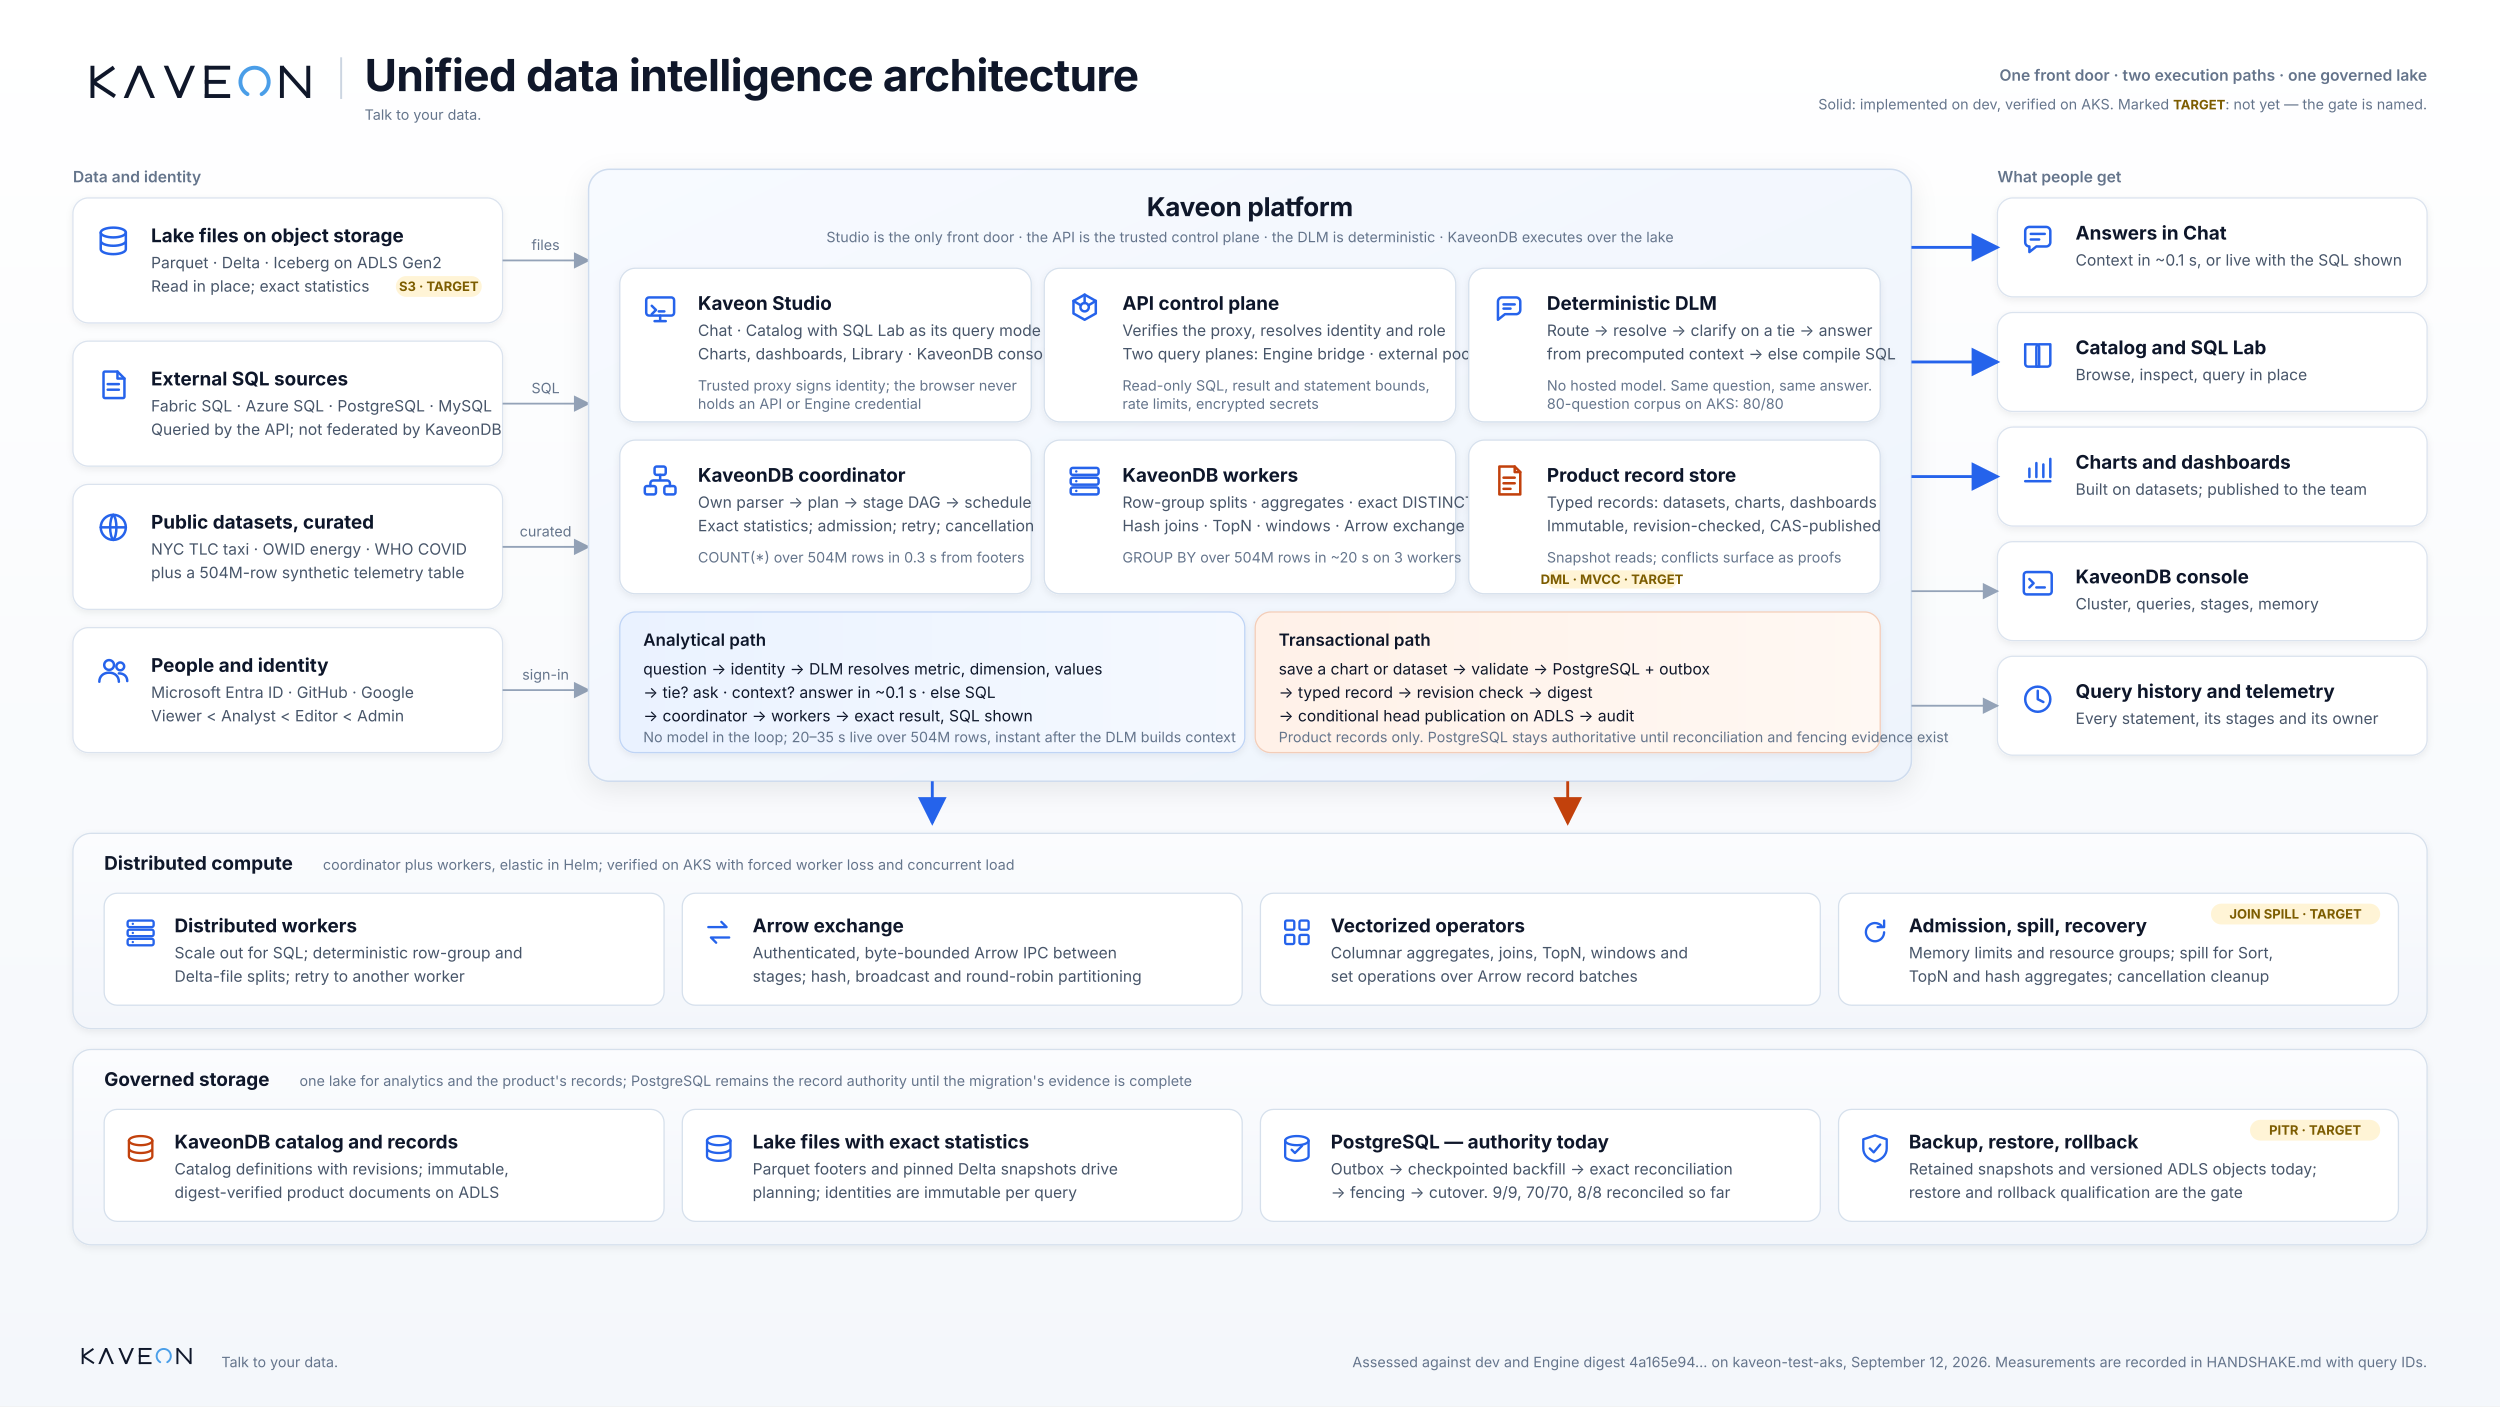
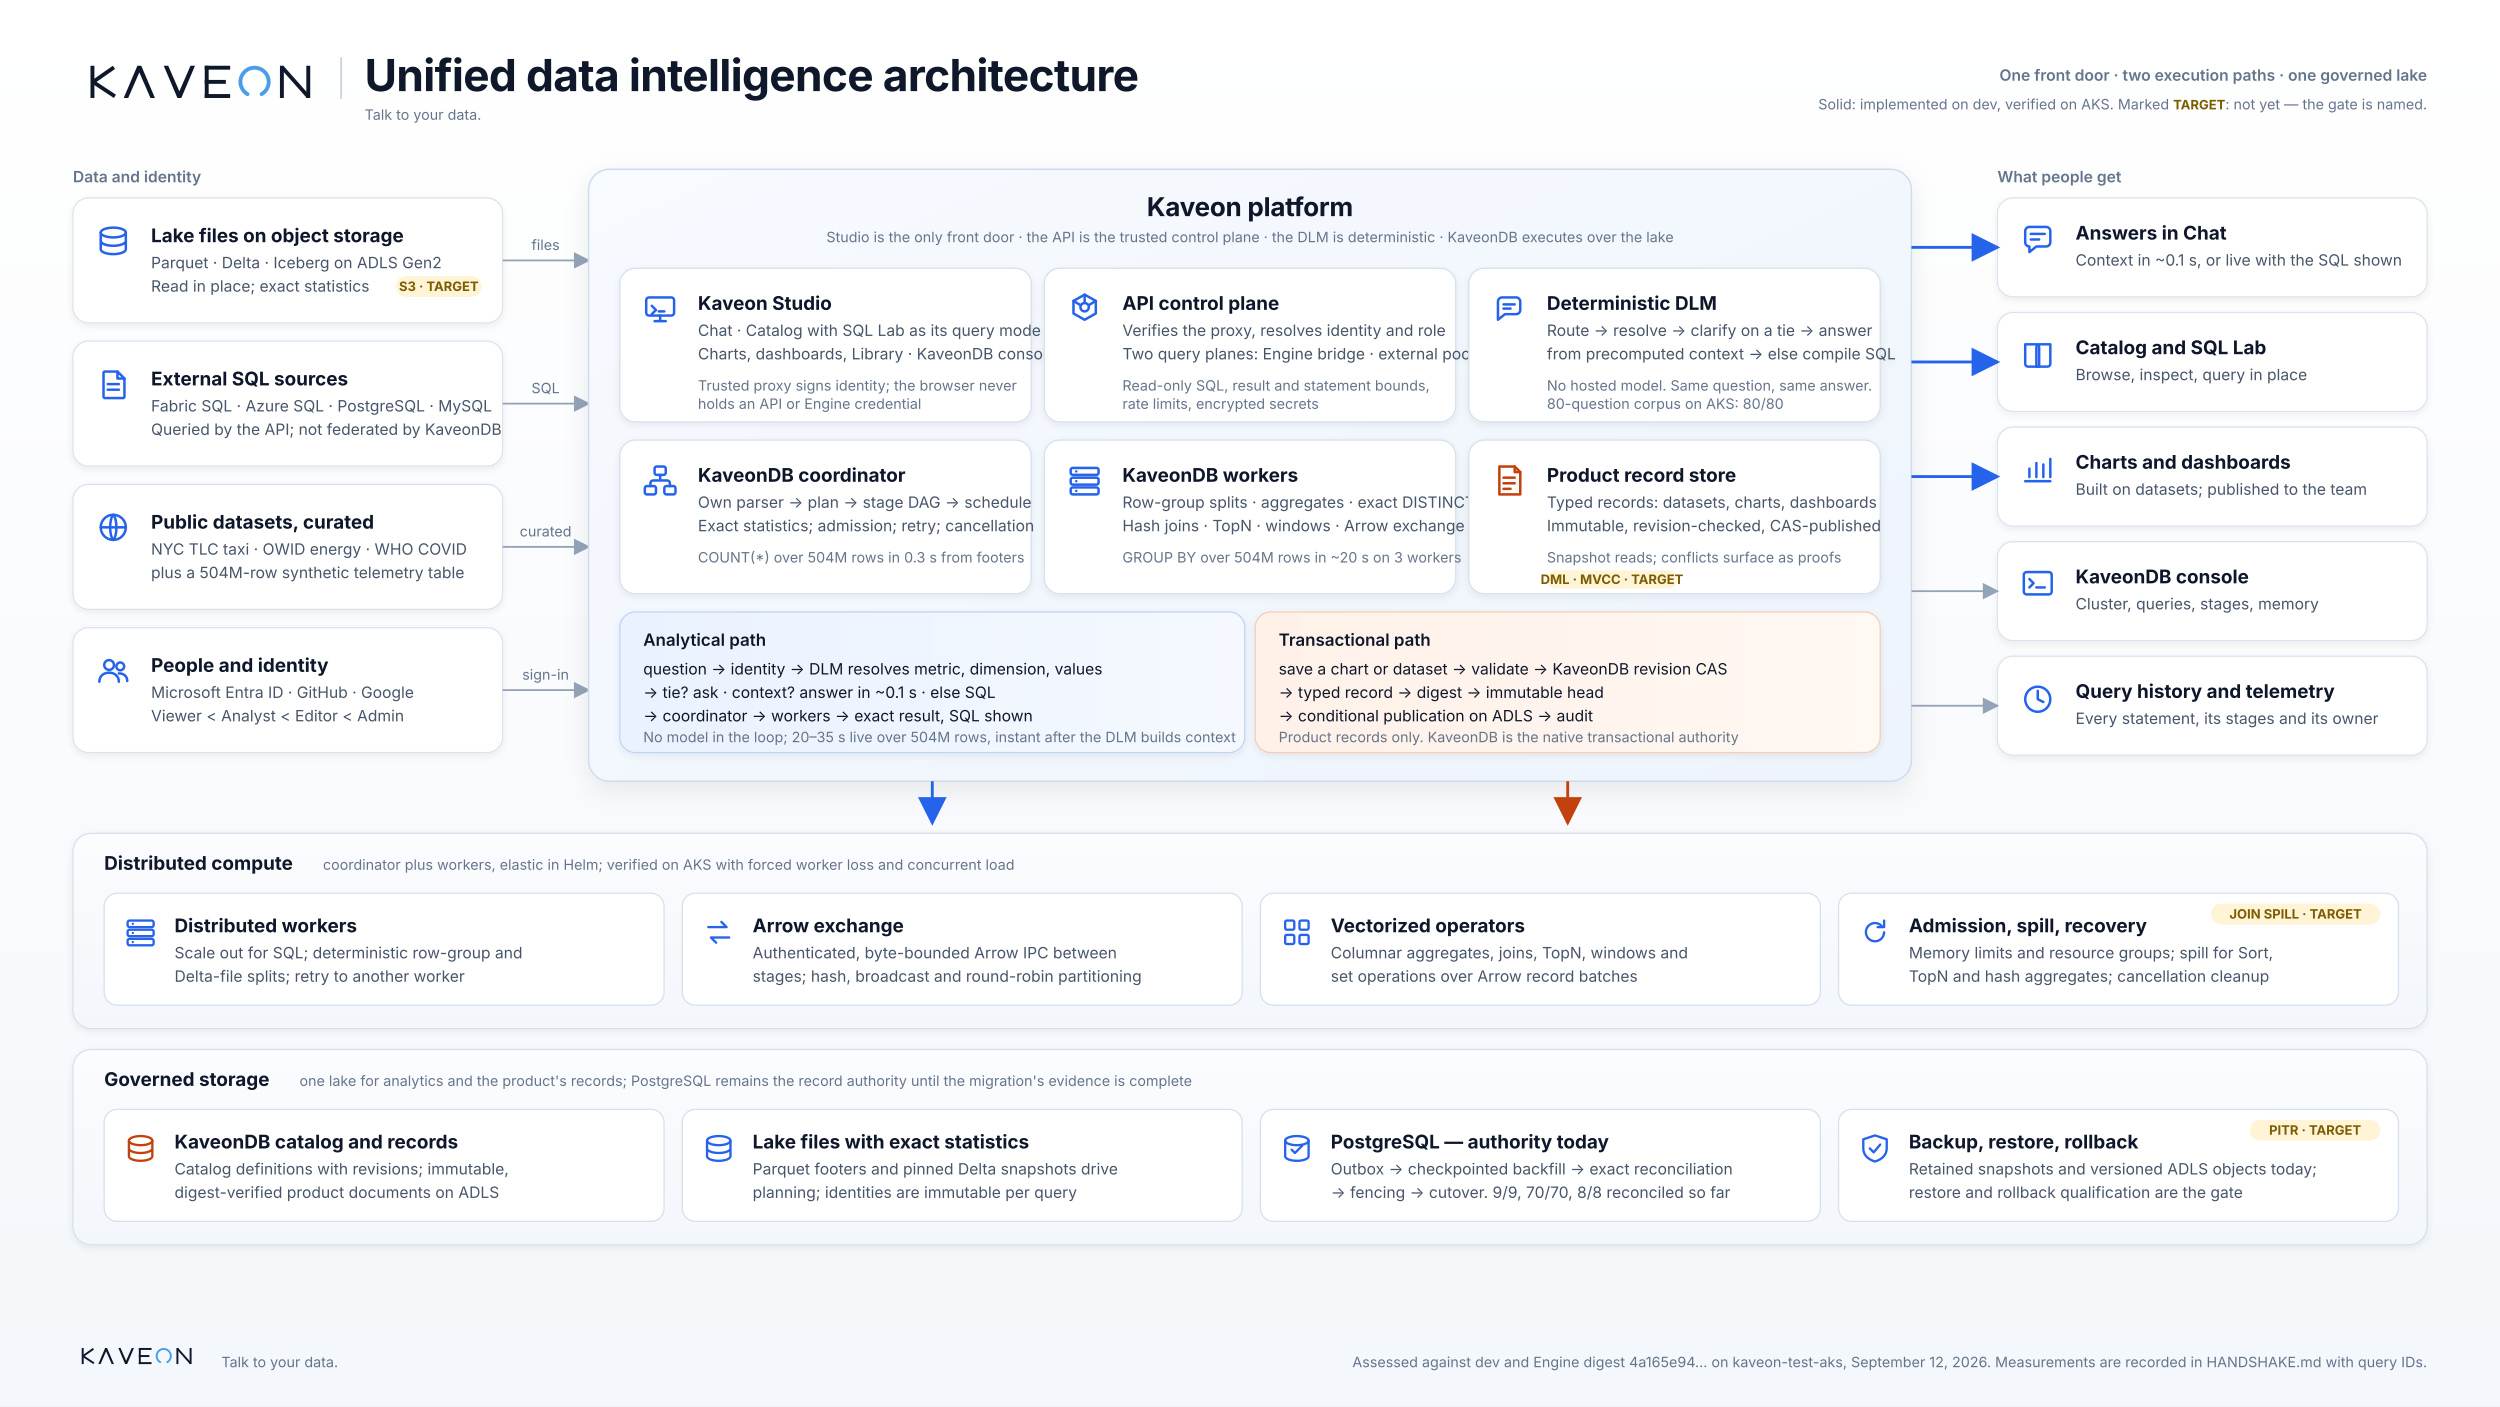
<svg xmlns="http://www.w3.org/2000/svg" width="1920" height="1080" viewBox="0 0 1920 1080" role="img" aria-labelledby="ua-title ua-desc">
  <defs>
    <style>
      text { font-family: Inter, -apple-system, "Segoe UI", Roboto, sans-serif; fill: #0f172a; }
      .h0 { font-size: 34px; font-weight: 700; letter-spacing: -0.015em; }
      .h1 { font-size: 20px; font-weight: 700; letter-spacing: -0.01em; }
      .h2 { font-size: 14.5px; font-weight: 650; }
      .b  { font-size: 12px; fill: #475569; }
      .s  { font-size: 11px; fill: #64748b; }
      .k  { font-size: 12px; font-weight: 600; fill: #64748b; }
      .path { font-size: 13px; font-weight: 600; }
      .pathb { font-size: 12px; }
      .pill { font-size: 10px; font-weight: 700; fill: #7c5c00; }
      .card { fill: #ffffff; stroke: #dbe3ee; stroke-width: 1; }
      .tile { fill: #ffffff; stroke: #d6e0ec; stroke-width: 1; }
      .glyph { fill: none; stroke: #2563eb; stroke-width: 1.8; stroke-linecap: round; stroke-linejoin: round; }
      .glyph-o { fill: none; stroke: #c2410c; stroke-width: 1.8; stroke-linecap: round; stroke-linejoin: round; }
      .link { fill: none; stroke: #94a3b8; stroke-width: 1.4; }
      .flow-a { fill: none; stroke: #2563eb; stroke-width: 2.2; }
      .flow-t { fill: none; stroke: #c2410c; stroke-width: 2.2; }
    </style>
    <linearGradient id="ground" x1="0" y1="0" x2="0" y2="1">
      <stop offset="0" stop-color="#ffffff" />
      <stop offset="1" stop-color="#f4f7fb" />
    </linearGradient>
    <linearGradient id="platform" x1="0" y1="0" x2="1" y2="1">
      <stop offset="0" stop-color="#f7faff" />
      <stop offset="1" stop-color="#eef4fc" />
    </linearGradient>
    <linearGradient id="band" x1="0" y1="0" x2="0" y2="1">
      <stop offset="0" stop-color="#fbfcfe" />
      <stop offset="1" stop-color="#f3f6fb" />
    </linearGradient>
    <linearGradient id="pill-a" x1="0" y1="0" x2="1" y2="0">
      <stop offset="0" stop-color="#eaf2ff" />
      <stop offset="1" stop-color="#f5f9ff" />
    </linearGradient>
    <linearGradient id="pill-t" x1="0" y1="0" x2="1" y2="0">
      <stop offset="0" stop-color="#fff1e8" />
      <stop offset="1" stop-color="#fff8f3" />
    </linearGradient>
    <filter id="shadow" x="-5%" y="-5%" width="110%" height="120%">
      <feDropShadow dx="0" dy="2" stdDeviation="3" flood-color="#0f172a" flood-opacity="0.07" />
    </filter>
    <filter id="shadow-lg" x="-5%" y="-5%" width="110%" height="120%">
      <feDropShadow dx="0" dy="6" stdDeviation="10" flood-color="#0f172a" flood-opacity="0.08" />
    </filter>
    <marker id="ma" markerWidth="10" markerHeight="10" refX="9" refY="5" orient="auto">
      <path d="M0 0 10 5 0 10Z" fill="#2563eb" />
    </marker>
    <marker id="mt" markerWidth="10" markerHeight="10" refX="9" refY="5" orient="auto">
      <path d="M0 0 10 5 0 10Z" fill="#c2410c" />
    </marker>
    <marker id="mg" markerWidth="9" markerHeight="9" refX="8" refY="4.5" orient="auto">
      <path d="M0 0 9 4.5 0 9Z" fill="#94a3b8" />
    </marker>
    <symbol id="g-lake" viewBox="0 0 28 28">
      <ellipse class="glyph" cx="14" cy="8" rx="9" ry="3.5" />
      <path class="glyph" d="M5 8v12c0 1.9 4 3.5 9 3.5s9-1.6 9-3.5V8M5 14c0 1.9 4 3.5 9 3.5s9-1.6 9-3.5" />
    </symbol>
    <symbol id="g-files" viewBox="0 0 28 28">
      <path class="glyph" d="M8 5h9l5 5v13a1 1 0 0 1-1 1H8a1 1 0 0 1-1-1V6a1 1 0 0 1 1-1z" />
      <path class="glyph" d="M17 5v5h5M10 14h8M10 18h8" />
    </symbol>
    <symbol id="g-globe" viewBox="0 0 28 28">
      <circle class="glyph" cx="14" cy="14" r="9" />
      <path class="glyph" d="M5 14h18M14 5c3 3 3 15 0 18M14 5c-3 3-3 15 0 18" />
    </symbol>
    <symbol id="g-people" viewBox="0 0 28 28">
      <circle class="glyph" cx="11" cy="10" r="3.5" />
      <circle class="glyph" cx="19" cy="11" r="2.8" />
      <path class="glyph" d="M4 22c0-4 3-6.5 7-6.5s7 2.5 7 6.5M18 16c3.5 0 6 2 6 5.5" />
    </symbol>
    <symbol id="g-studio" viewBox="0 0 28 28">
      <rect class="glyph" x="4" y="6" width="20" height="13" rx="2" />
      <path class="glyph" d="M10 23h8M14 19v4M8 12l3 3-3 3M13 16h4" />
    </symbol>
    <symbol id="g-api" viewBox="0 0 28 28">
      <path class="glyph" d="M14 4l8 4.5v9L14 22l-8-4.5v-9z" />
      <circle class="glyph" cx="14" cy="13" r="3" />
      <path class="glyph" d="M14 4v6M6 8.5l5 3M22 8.5l-5 3" />
    </symbol>
    <symbol id="g-dlm" viewBox="0 0 28 28">
      <path class="glyph" d="M6 20V9a3 3 0 0 1 3-3h10a3 3 0 0 1 3 3v6a3 3 0 0 1-3 3h-8l-5 4z" />
      <path class="glyph" d="M10 11h8M10 14h5" />
    </symbol>
    <symbol id="g-coord" viewBox="0 0 28 28">
      <rect class="glyph" x="10" y="4" width="8" height="6" rx="1.5" />
      <rect class="glyph" x="3" y="18" width="8" height="6" rx="1.5" />
      <rect class="glyph" x="17" y="18" width="8" height="6" rx="1.5" />
      <path class="glyph" d="M14 10v4M7 18v-2a2 2 0 0 1 2-2h10a2 2 0 0 1 2 2v2" />
    </symbol>
    <symbol id="g-workers" viewBox="0 0 28 28">
      <rect class="glyph" x="4" y="5" width="20" height="5" rx="1.5" />
      <rect class="glyph" x="4" y="12" width="20" height="5" rx="1.5" />
      <rect class="glyph" x="4" y="19" width="20" height="5" rx="1.5" />
      <path class="glyph" d="M8 7.5h.01M8 14.5h.01M8 21.5h.01" />
    </symbol>
    <symbol id="g-records" viewBox="0 0 28 28">
      <path class="glyph-o" d="M7 4h11l4 4v16H7z" />
      <path class="glyph-o" d="M18 4v4h4M10 12h8M10 16h8M10 20h5" />
    </symbol>
    <symbol id="g-chat" viewBox="0 0 28 28">
      <path class="glyph" d="M5 7a3 3 0 0 1 3-3h12a3 3 0 0 1 3 3v8a3 3 0 0 1-3 3h-7l-5 4v-4H8a3 3 0 0 1-3-3z" />
      <path class="glyph" d="M9 9h10M9 13h6" />
    </symbol>
    <symbol id="g-catalog" viewBox="0 0 28 28">
      <path class="glyph" d="M5 6h8a2 2 0 0 1 2 2v14H7a2 2 0 0 1-2-2z" />
      <path class="glyph" d="M23 6h-8a2 2 0 0 0-2 2v14h8a2 2 0 0 0 2-2z" />
    </symbol>
    <symbol id="g-charts" viewBox="0 0 28 28">
      <path class="glyph" d="M5 22h18M8 19v-6M13 19V9M18 19v-9M23 19V6" />
    </symbol>
    <symbol id="g-console" viewBox="0 0 28 28">
      <rect class="glyph" x="4" y="5" width="20" height="16" rx="2" />
      <path class="glyph" d="M8 10l3 3-3 3M13 16h6" />
    </symbol>
    <symbol id="g-history" viewBox="0 0 28 28">
      <circle class="glyph" cx="14" cy="14" r="9" />
      <path class="glyph" d="M14 8v6l4 2" />
    </symbol>
    <symbol id="g-exchange" viewBox="0 0 28 28">
      <path class="glyph" d="M6 10h14l-4-4M22 18H8l4 4" />
    </symbol>
    <symbol id="g-vector" viewBox="0 0 28 28">
      <rect class="glyph" x="5" y="5" width="7" height="7" rx="1.2" />
      <rect class="glyph" x="16" y="5" width="7" height="7" rx="1.2" />
      <rect class="glyph" x="5" y="16" width="7" height="7" rx="1.2" />
      <rect class="glyph" x="16" y="16" width="7" height="7" rx="1.2" />
    </symbol>
    <symbol id="g-retry" viewBox="0 0 28 28">
      <path class="glyph" d="M21 14a7 7 0 1 1-2-5" />
      <path class="glyph" d="M21 5v5h-5" />
    </symbol>
    <symbol id="g-catalogdb" viewBox="0 0 28 28">
      <ellipse class="glyph-o" cx="14" cy="8" rx="9" ry="3.5" />
      <path class="glyph-o" d="M5 8v12c0 1.9 4 3.5 9 3.5s9-1.6 9-3.5V8M5 14c0 1.9 4 3.5 9 3.5s9-1.6 9-3.5" />
    </symbol>
    <symbol id="g-pg" viewBox="0 0 28 28">
      <ellipse class="glyph" cx="14" cy="8" rx="9" ry="3.5" />
      <path class="glyph" d="M5 8v12c0 1.9 4 3.5 9 3.5s9-1.6 9-3.5V8" />
      <path class="glyph" d="M10 15l2.5 2.5L18 12" />
    </symbol>
    <symbol id="g-shield" viewBox="0 0 28 28">
      <path class="glyph" d="M14 4l9 3v7c0 5-3.8 8.6-9 10-5.2-1.4-9-5-9-10V7z" />
      <path class="glyph" d="M10 14l3 3 5-6" />
    </symbol>
  </defs>
  <rect width="1920" height="1080" fill="url(#ground)" />
  <g transform="translate(56 40) scale(0.15)">
    <g fill="#0f172a">
      <rect x="90" y="70" width="20" height="165" />
      <polygon points="108.73,161.20 215.73,86.39 204.27,70 97.27,144.80" />
      <polygon points="97.51,161.36 209.51,235 220.49,218.29 108.49,144.64" />
      <path d="M260 235 L330 70 L350 70 L420 235 L397 235 L340 104 L283 235 Z" />
      <path d="M465 70 L488 70 L545 201 L602 70 L625 70 L555 235 L535 235 Z" />
      <rect x="675" y="70" width="20" height="165" />
      <rect x="675" y="70" width="130" height="20" />
      <rect x="675" y="142.5" width="108" height="20" />
      <rect x="675" y="215" width="130" height="20" />
      <rect x="1060" y="70" width="20" height="165" />
      <rect x="1195" y="70" width="20" height="165" />
      <polygon points="1062.53,83.30 1197.53,235 1212.47,221.70 1077.47,70" />
    </g>
    <path d="M966.25 215.29 A72.5 72.5 0 1 0 893.75 215.29" fill="none" stroke="#4A9EE8" stroke-width="20" stroke-linecap="round" />
  </g>
  <line x1="262" y1="44" x2="262" y2="76" stroke="#cbd5e1" stroke-width="1.5" />
  <text class="h0" x="280" y="70">Unified data intelligence architecture</text>
  <text class="s" x="280" y="92">Talk to your data.</text>
  <text class="k" x="1864" y="62" text-anchor="end">One front door  ·  two execution paths  ·  one governed lake</text>
  <text class="s" x="1864" y="84" text-anchor="end">Solid: implemented on dev, verified on AKS.  Marked <tspan class="pill">TARGET</tspan>: not yet — the gate is named.</text>
  <text class="k" x="56" y="140">Data and identity</text>
  <g transform="translate(56 152)" filter="url(#shadow)">
    <rect class="card" width="330" height="96" rx="12" />
    <use href="#g-lake" x="16" y="18" width="30" height="30" />
    <text class="h2" x="60" y="34">Lake files on object storage</text>
    <text class="b" x="60" y="54">Parquet · Delta · Iceberg on ADLS Gen2</text>
    <text class="b" x="60" y="72">Read in place; exact statistics</text>
    <rect x="248" y="60" width="66" height="16" rx="8" fill="#fff4d6" />
    <text class="pill" x="281" y="71.5" text-anchor="middle">S3 · TARGET</text>
  </g>
  <g transform="translate(56 262)" filter="url(#shadow)">
    <rect class="card" width="330" height="96" rx="12" />
    <use href="#g-files" x="16" y="18" width="30" height="30" />
    <text class="h2" x="60" y="34">External SQL sources</text>
    <text class="b" x="60" y="54">Fabric SQL · Azure SQL · PostgreSQL · MySQL</text>
    <text class="b" x="60" y="72">Queried by the API; not federated by KaveonDB</text>
  </g>
  <g transform="translate(56 372)" filter="url(#shadow)">
    <rect class="card" width="330" height="96" rx="12" />
    <use href="#g-globe" x="16" y="18" width="30" height="30" />
    <text class="h2" x="60" y="34">Public datasets, curated</text>
    <text class="b" x="60" y="54">NYC TLC taxi · OWID energy · WHO COVID</text>
    <text class="b" x="60" y="72">plus a 504M-row synthetic telemetry table</text>
  </g>
  <g transform="translate(56 482)" filter="url(#shadow)">
    <rect class="card" width="330" height="96" rx="12" />
    <use href="#g-people" x="16" y="18" width="30" height="30" />
    <text class="h2" x="60" y="34">People and identity</text>
    <text class="b" x="60" y="54">Microsoft Entra ID · GitHub · Google</text>
    <text class="b" x="60" y="72">Viewer &lt; Analyst &lt; Editor &lt; Admin</text>
  </g>
  <path class="link" d="M386 200 C 420 200, 420 200, 452 200" marker-end="url(#mg)" />
  <text class="s" x="419" y="192" text-anchor="middle">files</text>
  <path class="link" d="M386 310 C 420 310, 420 310, 452 310" marker-end="url(#mg)" />
  <text class="s" x="419" y="302" text-anchor="middle">SQL</text>
  <path class="link" d="M386 420 C 420 420, 420 420, 452 420" marker-end="url(#mg)" />
  <text class="s" x="419" y="412" text-anchor="middle">curated</text>
  <path class="link" d="M386 530 C 420 530, 420 530, 452 530" marker-end="url(#mg)" />
  <text class="s" x="419" y="522" text-anchor="middle">sign-in</text>
  <g filter="url(#shadow-lg)">
    <rect x="452" y="130" width="1016" height="470" rx="16" fill="url(#platform)" stroke="#cfdcee" stroke-width="1.2" />
  </g>
  <text class="h1" x="960" y="166" text-anchor="middle">Kaveon platform</text>
  <text class="s" x="960" y="186" text-anchor="middle">Studio is the only front door · the API is the trusted control plane · the DLM is deterministic · KaveonDB executes over the lake</text>
  <g transform="translate(476 206)" filter="url(#shadow)">
    <rect class="tile" width="316" height="118" rx="12" />
    <use href="#g-studio" x="16" y="16" width="30" height="30" />
    <text class="h2" x="60" y="32">Kaveon Studio</text>
    <text class="b" x="60" y="52">Chat · Catalog with SQL Lab as its query mode</text>
    <text class="b" x="60" y="70">Charts, dashboards, Library · KaveonDB console</text>
    <text class="s" x="60" y="94">Trusted proxy signs identity; the browser never</text>
    <text class="s" x="60" y="108">holds an API or Engine credential</text>
  </g>
  <g transform="translate(802 206)" filter="url(#shadow)">
    <rect class="tile" width="316" height="118" rx="12" />
    <use href="#g-api" x="16" y="16" width="30" height="30" />
    <text class="h2" x="60" y="32">API control plane</text>
    <text class="b" x="60" y="52">Verifies the proxy, resolves identity and role</text>
    <text class="b" x="60" y="70">Two query planes: Engine bridge · external pool</text>
    <text class="s" x="60" y="94">Read-only SQL, result and statement bounds,</text>
    <text class="s" x="60" y="108">rate limits, encrypted secrets</text>
  </g>
  <g transform="translate(1128 206)" filter="url(#shadow)">
    <rect class="tile" width="316" height="118" rx="12" />
    <use href="#g-dlm" x="16" y="16" width="30" height="30" />
    <text class="h2" x="60" y="32">Deterministic DLM</text>
    <text class="b" x="60" y="52">Route → resolve → clarify on a tie → answer</text>
    <text class="b" x="60" y="70">from precomputed context → else compile SQL</text>
    <text class="s" x="60" y="94">No hosted model. Same question, same answer.</text>
    <text class="s" x="60" y="108">80-question corpus on AKS: 80/80</text>
  </g>
  <g transform="translate(476 338)" filter="url(#shadow)">
    <rect class="tile" width="316" height="118" rx="12" />
    <use href="#g-coord" x="16" y="16" width="30" height="30" />
    <text class="h2" x="60" y="32">KaveonDB coordinator</text>
    <text class="b" x="60" y="52">Own parser → plan → stage DAG → schedule</text>
    <text class="b" x="60" y="70">Exact statistics; admission; retry; cancellation</text>
    <text class="s" x="60" y="94">COUNT(*) over 504M rows in 0.3 s from footers</text>
  </g>
  <g transform="translate(802 338)" filter="url(#shadow)">
    <rect class="tile" width="316" height="118" rx="12" />
    <use href="#g-workers" x="16" y="16" width="30" height="30" />
    <text class="h2" x="60" y="32">KaveonDB workers</text>
    <text class="b" x="60" y="52">Row-group splits · aggregates · exact DISTINCT</text>
    <text class="b" x="60" y="70">Hash joins · TopN · windows · Arrow exchange</text>
    <text class="s" x="60" y="94">GROUP BY over 504M rows in ~20 s on 3 workers</text>
  </g>
  <g transform="translate(1128 338)" filter="url(#shadow)">
    <rect class="tile" width="316" height="118" rx="12" />
    <use href="#g-records" x="16" y="16" width="30" height="30" />
    <text class="h2" x="60" y="32">Product record store</text>
    <text class="b" x="60" y="52">Typed records: datasets, charts, dashboards</text>
    <text class="b" x="60" y="70">Immutable, revision-checked, CAS-published</text>
    <text class="s" x="60" y="94">Snapshot reads; conflicts surface as proofs</text>
    <rect x="60" y="100" width="100" height="14" rx="7" fill="#fff4d6" />
    <text class="pill" x="110" y="110.5" text-anchor="middle">DML · MVCC · TARGET</text>
  </g>
  <g transform="translate(476 470)" filter="url(#shadow)">
    <rect width="480" height="108" rx="12" fill="url(#pill-a)" stroke="#bfd4f5" />
    <text class="path" x="18" y="26" fill="#1d4ed8">Analytical path</text>
    <text class="pathb" x="18" y="48">question → identity → DLM resolves metric, dimension, values</text>
    <text class="pathb" x="18" y="66">→ tie? ask · context? answer in ~0.1 s · else SQL</text>
    <text class="pathb" x="18" y="84">→ coordinator → workers → exact result, SQL shown</text>
    <text class="s" x="18" y="100">No model in the loop; 20–35 s live over 504M rows, instant after the DLM builds context</text>
  </g>
  <g transform="translate(964 470)" filter="url(#shadow)">
    <rect width="480" height="108" rx="12" fill="url(#pill-t)" stroke="#f3cdb8" />
    <text class="path" x="18" y="26" fill="#c2410c">Transactional path</text>
-     <text class="pathb" x="18" y="48">save a chart or dataset → validate → PostgreSQL + outbox</text>
-     <text class="pathb" x="18" y="66">→ typed record → revision check → digest</text>
-     <text class="pathb" x="18" y="84">→ conditional head publication on ADLS → audit</text>
-     <text class="s" x="18" y="100">Product records only. PostgreSQL stays authoritative until reconciliation and fencing evidence exist</text>
+     <text class="pathb" x="18" y="48">save a chart or dataset → validate → KaveonDB revision CAS</text>
+     <text class="pathb" x="18" y="66">→ typed record → digest → immutable head</text>
+     <text class="pathb" x="18" y="84">→ conditional publication on ADLS → audit</text>
+     <text class="s" x="18" y="100">Product records only. KaveonDB is the native transactional authority</text>
  </g>
  <text class="k" x="1534" y="140">What people get</text>
  <g transform="translate(1534 152)" filter="url(#shadow)">
    <rect class="card" width="330" height="76" rx="12" />
    <use href="#g-chat" x="16" y="18" width="30" height="30" />
    <text class="h2" x="60" y="32">Answers in Chat</text>
    <text class="b" x="60" y="52">Context in ~0.1 s, or live with the SQL shown</text>
  </g>
  <g transform="translate(1534 240)" filter="url(#shadow)">
    <rect class="card" width="330" height="76" rx="12" />
    <use href="#g-catalog" x="16" y="18" width="30" height="30" />
    <text class="h2" x="60" y="32">Catalog and SQL Lab</text>
    <text class="b" x="60" y="52">Browse, inspect, query in place</text>
  </g>
  <g transform="translate(1534 328)" filter="url(#shadow)">
    <rect class="card" width="330" height="76" rx="12" />
    <use href="#g-charts" x="16" y="18" width="30" height="30" />
    <text class="h2" x="60" y="32">Charts and dashboards</text>
    <text class="b" x="60" y="52">Built on datasets; published to the team</text>
  </g>
  <g transform="translate(1534 416)" filter="url(#shadow)">
    <rect class="card" width="330" height="76" rx="12" />
    <use href="#g-console" x="16" y="18" width="30" height="30" />
    <text class="h2" x="60" y="32">KaveonDB console</text>
    <text class="b" x="60" y="52">Cluster, queries, stages, memory</text>
  </g>
  <g transform="translate(1534 504)" filter="url(#shadow)">
    <rect class="card" width="330" height="76" rx="12" />
    <use href="#g-history" x="16" y="18" width="30" height="30" />
    <text class="h2" x="60" y="32">Query history and telemetry</text>
    <text class="b" x="60" y="52">Every statement, its stages and its owner</text>
  </g>
  <path class="flow-a" d="M1468 190 C 1500 190, 1500 190, 1534 190" marker-end="url(#ma)" />
  <path class="flow-a" d="M1468 278 C 1500 278, 1500 278, 1534 278" marker-end="url(#ma)" />
  <path class="flow-a" d="M1468 366 C 1500 366, 1500 366, 1534 366" marker-end="url(#ma)" />
  <path class="link" d="M1468 454 C 1500 454, 1500 454, 1534 454" marker-end="url(#mg)" />
  <path class="link" d="M1468 542 C 1500 542, 1500 542, 1534 542" marker-end="url(#mg)" />
  <path class="flow-a" d="M716 600 L716 632" marker-end="url(#ma)" />
  <path class="flow-t" d="M1204 600 L1204 632" marker-end="url(#mt)" />
  <g filter="url(#shadow)">
    <rect x="56" y="640" width="1808" height="150" rx="14" fill="url(#band)" stroke="#d6e0ec" />
  </g>
  <text class="h2" x="80" y="668">Distributed compute</text>
  <text class="s" x="248" y="668">coordinator plus workers, elastic in Helm; verified on AKS with forced worker loss and concurrent load</text>
  <g transform="translate(80 686)">
    <rect class="tile" width="430" height="86" rx="10" />
    <use href="#g-workers" x="14" y="16" width="28" height="28" />
    <text class="h2" x="54" y="30">Distributed workers</text>
    <text class="b" x="54" y="50">Scale out for SQL; deterministic row-group and</text>
    <text class="b" x="54" y="68">Delta-file splits; retry to another worker</text>
  </g>
  <g transform="translate(524 686)">
    <rect class="tile" width="430" height="86" rx="10" />
    <use href="#g-exchange" x="14" y="16" width="28" height="28" />
    <text class="h2" x="54" y="30">Arrow exchange</text>
    <text class="b" x="54" y="50">Authenticated, byte-bounded Arrow IPC between</text>
    <text class="b" x="54" y="68">stages; hash, broadcast and round-robin partitioning</text>
  </g>
  <g transform="translate(968 686)">
    <rect class="tile" width="430" height="86" rx="10" />
    <use href="#g-vector" x="14" y="16" width="28" height="28" />
    <text class="h2" x="54" y="30">Vectorized operators</text>
    <text class="b" x="54" y="50">Columnar aggregates, joins, TopN, windows and</text>
    <text class="b" x="54" y="68">set operations over Arrow record batches</text>
  </g>
  <g transform="translate(1412 686)">
    <rect class="tile" width="430" height="86" rx="10" />
    <use href="#g-retry" x="14" y="16" width="28" height="28" />
    <text class="h2" x="54" y="30">Admission, spill, recovery</text>
    <text class="b" x="54" y="50">Memory limits and resource groups; spill for Sort,</text>
    <text class="b" x="54" y="68">TopN and hash aggregates; cancellation cleanup</text>
    <rect x="286" y="8" width="130" height="16" rx="8" fill="#fff4d6" />
    <text class="pill" x="351" y="19.5" text-anchor="middle">JOIN SPILL · TARGET</text>
  </g>
  <g filter="url(#shadow)">
    <rect x="56" y="806" width="1808" height="150" rx="14" fill="url(#band)" stroke="#d6e0ec" />
  </g>
  <text class="h2" x="80" y="834">Governed storage</text>
  <text class="s" x="230" y="834">one lake for analytics and the product's records; PostgreSQL remains the record authority until the migration's evidence is complete</text>
  <g transform="translate(80 852)">
    <rect class="tile" width="430" height="86" rx="10" />
    <use href="#g-catalogdb" x="14" y="16" width="28" height="28" />
    <text class="h2" x="54" y="30">KaveonDB catalog and records</text>
    <text class="b" x="54" y="50">Catalog definitions with revisions; immutable,</text>
    <text class="b" x="54" y="68">digest-verified product documents on ADLS</text>
  </g>
  <g transform="translate(524 852)">
    <rect class="tile" width="430" height="86" rx="10" />
    <use href="#g-lake" x="14" y="16" width="28" height="28" />
    <text class="h2" x="54" y="30">Lake files with exact statistics</text>
    <text class="b" x="54" y="50">Parquet footers and pinned Delta snapshots drive</text>
    <text class="b" x="54" y="68">planning; identities are immutable per query</text>
  </g>
  <g transform="translate(968 852)">
    <rect class="tile" width="430" height="86" rx="10" />
    <use href="#g-pg" x="14" y="16" width="28" height="28" />
    <text class="h2" x="54" y="30">PostgreSQL — authority today</text>
    <text class="b" x="54" y="50">Outbox → checkpointed backfill → exact reconciliation</text>
    <text class="b" x="54" y="68">→ fencing → cutover. 9/9, 70/70, 8/8 reconciled so far</text>
  </g>
  <g transform="translate(1412 852)">
    <rect class="tile" width="430" height="86" rx="10" />
    <use href="#g-shield" x="14" y="16" width="28" height="28" />
    <text class="h2" x="54" y="30">Backup, restore, rollback</text>
    <text class="b" x="54" y="50">Retained snapshots and versioned ADLS objects today;</text>
    <text class="b" x="54" y="68">restore and rollback qualification are the gate</text>
    <rect x="316" y="8" width="100" height="16" rx="8" fill="#fff4d6" />
    <text class="pill" x="366" y="19.5" text-anchor="middle">PITR · TARGET</text>
  </g>
  <g transform="translate(56 1030) scale(0.075)">
    <g fill="#0f172a">
      <rect x="90" y="70" width="20" height="165" />
      <polygon points="108.73,161.20 215.73,86.39 204.27,70 97.27,144.80" />
      <polygon points="97.51,161.36 209.51,235 220.49,218.29 108.49,144.64" />
      <path d="M260 235 L330 70 L350 70 L420 235 L397 235 L340 104 L283 235 Z" />
      <path d="M465 70 L488 70 L545 201 L602 70 L625 70 L555 235 L535 235 Z" />
      <rect x="675" y="70" width="20" height="165" />
      <rect x="675" y="70" width="130" height="20" />
      <rect x="675" y="142.5" width="108" height="20" />
      <rect x="675" y="215" width="130" height="20" />
      <rect x="1060" y="70" width="20" height="165" />
      <rect x="1195" y="70" width="20" height="165" />
      <polygon points="1062.53,83.30 1197.53,235 1212.47,221.70 1077.47,70" />
    </g>
    <path d="M966.25 215.29 A72.5 72.5 0 1 0 893.75 215.29" fill="none" stroke="#4A9EE8" stroke-width="20" stroke-linecap="round" />
  </g>
  <text class="s" x="170" y="1050">Talk to your data.</text>
  <text class="s" x="1864" y="1050" text-anchor="end">Assessed against dev and Engine digest 4a165e94… on kaveon-test-aks, September 12, 2026. Measurements are recorded in HANDSHAKE.md with query IDs.</text>
</svg>
